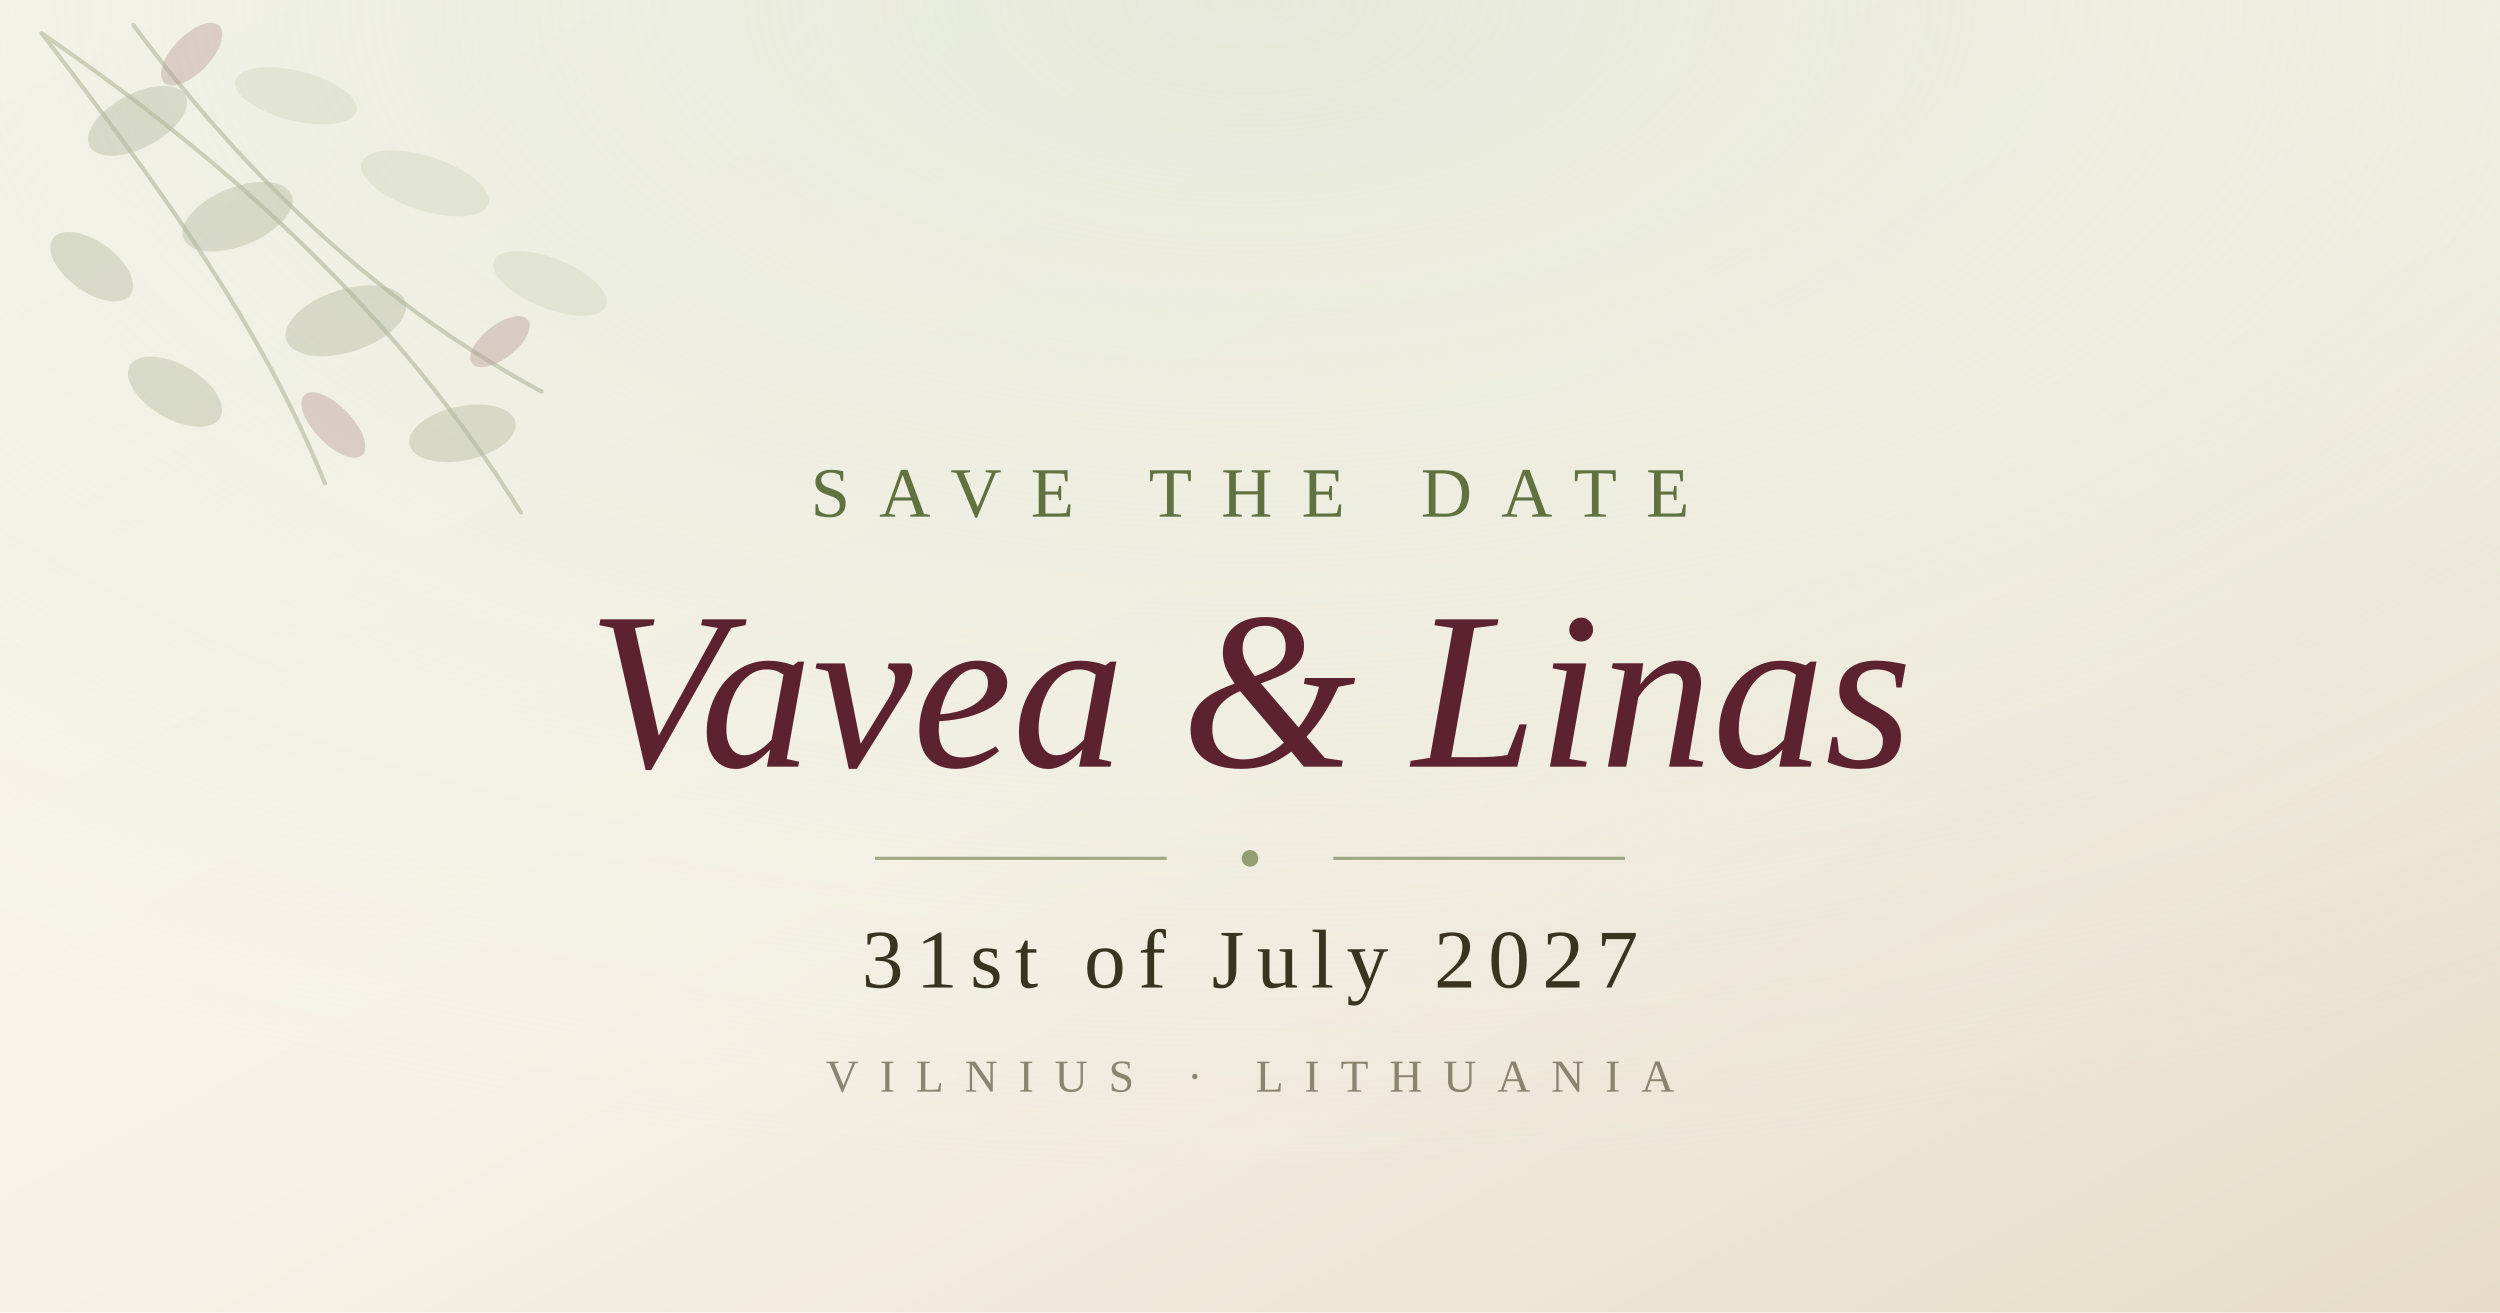
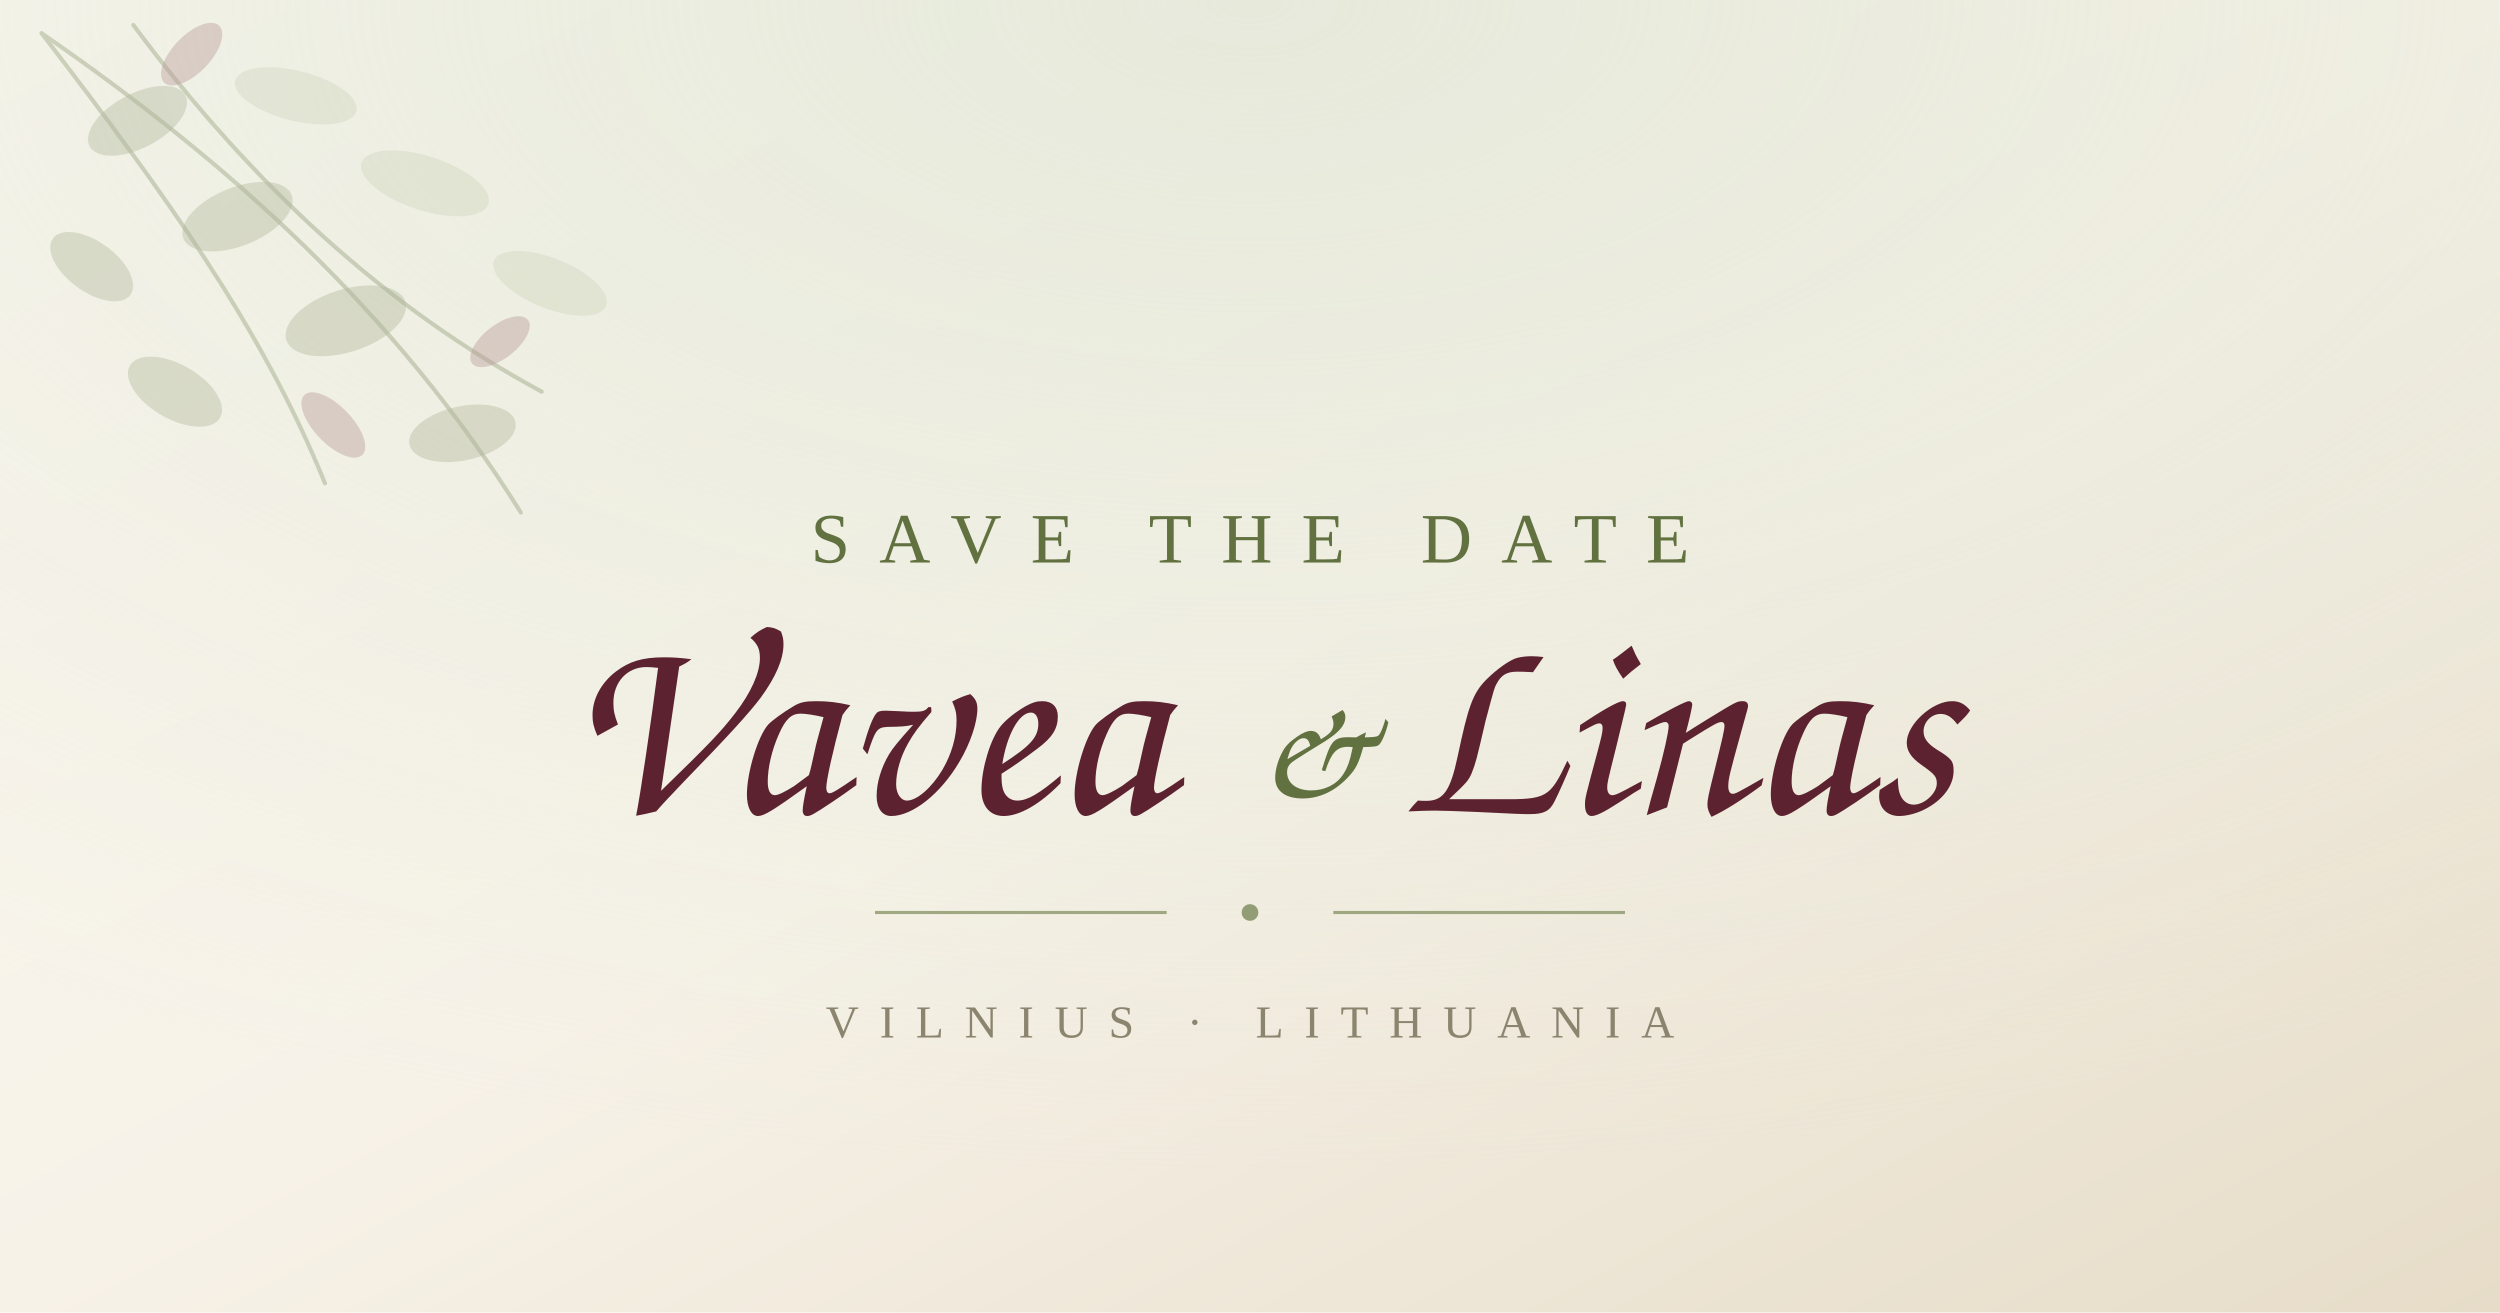
<svg xmlns="http://www.w3.org/2000/svg" viewBox="0 0 1200 630" width="1200" height="630">
  <defs>
    <linearGradient id="bg" x1="0" y1="0" x2="1" y2="1">
      <stop offset="0" stop-color="#fbf8f1" />
      <stop offset=".5" stop-color="#f7f2e8" />
      <stop offset="1" stop-color="#e6dcc8" />
    </linearGradient>
    <radialGradient id="glow" cx=".5" cy="0" r=".9">
      <stop offset="0" stop-color="#e3e8d8" stop-opacity=".85" />
      <stop offset="1" stop-color="#e3e8d8" stop-opacity="0" />
    </radialGradient>
  </defs>
  <rect width="1200" height="630" fill="url(#bg)" />
  <rect width="1200" height="630" fill="url(#glow)" />
  <g opacity=".45">
    <g fill="none" stroke="#61713f" stroke-width="2" stroke-linecap="round" opacity=".6">
      <path d="M20 16C110 78 190 150 250 246" />
      <path d="M20 16C80 94 126 158 156 232" />
      <path d="M64 12c58 78 122 136 196 176" />
    </g>
    <g fill="#61713f" opacity=".4">
      <ellipse cx="66" cy="58" rx="26" ry="13" transform="rotate(-28 66 58)" />
      <ellipse cx="114" cy="104" rx="28" ry="14" transform="rotate(-22 114 104)" />
      <ellipse cx="166" cy="154" rx="30" ry="15" transform="rotate(-18 166 154)" />
      <ellipse cx="222" cy="208" rx="26" ry="13" transform="rotate(-12 222 208)" />
      <ellipse cx="44" cy="128" rx="23" ry="12" transform="rotate(36 44 128)" />
      <ellipse cx="84" cy="188" rx="25" ry="13" transform="rotate(30 84 188)" />
    </g>
    <g fill="#9aa77f" opacity=".34">
      <ellipse cx="142" cy="46" rx="30" ry="12" transform="rotate(14 142 46)" />
      <ellipse cx="204" cy="88" rx="32" ry="13" transform="rotate(18 204 88)" />
      <ellipse cx="264" cy="136" rx="29" ry="12" transform="rotate(22 264 136)" />
    </g>
    <g fill="#73303c" opacity=".42">
      <ellipse cx="92" cy="26" rx="19" ry="9" transform="rotate(-46 92 26)" />
      <ellipse cx="160" cy="204" rx="20" ry="9" transform="rotate(46 160 204)" />
      <ellipse cx="240" cy="164" rx="17" ry="8" transform="rotate(-38 240 164)" />
    </g>
  </g>
-   <text x="600" y="248" text-anchor="middle" font-family="Georgia,'Times New Roman',serif" font-size="34" letter-spacing="14" fill="#61713f">SAVE THE DATE</text>
-   <text x="600" y="368" text-anchor="middle" font-family="Georgia,'Times New Roman',serif" font-style="italic" font-size="108" fill="#5c2230">Vavea &amp; Linas</text>
+   <text x="600" y="270" text-anchor="middle" font-family="Georgia,'Times New Roman',serif" font-size="34" letter-spacing="14" fill="#61713f">SAVE THE DATE</text>
+   <text x="415" y="390" text-anchor="middle" font-family="'Snell Roundhand','Apple Chancery',cursive" font-size="130" fill="#5c2230">Vavea</text>
+   <text x="632" y="382" text-anchor="middle" font-family="'Snell Roundhand','Apple Chancery',cursive" font-size="74" fill="#61713f">&amp;</text>
+   <text x="805" y="390" text-anchor="middle" font-family="'Snell Roundhand','Apple Chancery',cursive" font-size="130" fill="#5c2230">Linas</text>
  <g stroke="#7c8a5a" stroke-width="1.5" opacity=".7">
-     <path d="M420 412h140M640 412h140" />
+     <path d="M420 438h140M640 438h140" />
  </g>
  <g fill="#7c8a5a" opacity=".8">
-     <circle cx="600" cy="412" r="4" />
+     <circle cx="600" cy="438" r="4" />
  </g>
-   <text x="600" y="474" text-anchor="middle" font-family="Georgia,'Times New Roman',serif" font-size="40" letter-spacing="6" fill="#38341f">31st of July 2027</text>
-   <text x="600" y="524" text-anchor="middle" font-family="Georgia,'Times New Roman',serif" font-size="22" letter-spacing="10" fill="#8b8570">VILNIUS · LITHUANIA</text>
+   <text x="600" y="498" text-anchor="middle" font-family="Georgia,'Times New Roman',serif" font-size="22" letter-spacing="10" fill="#8b8570">VILNIUS · LITHUANIA</text>
</svg>
